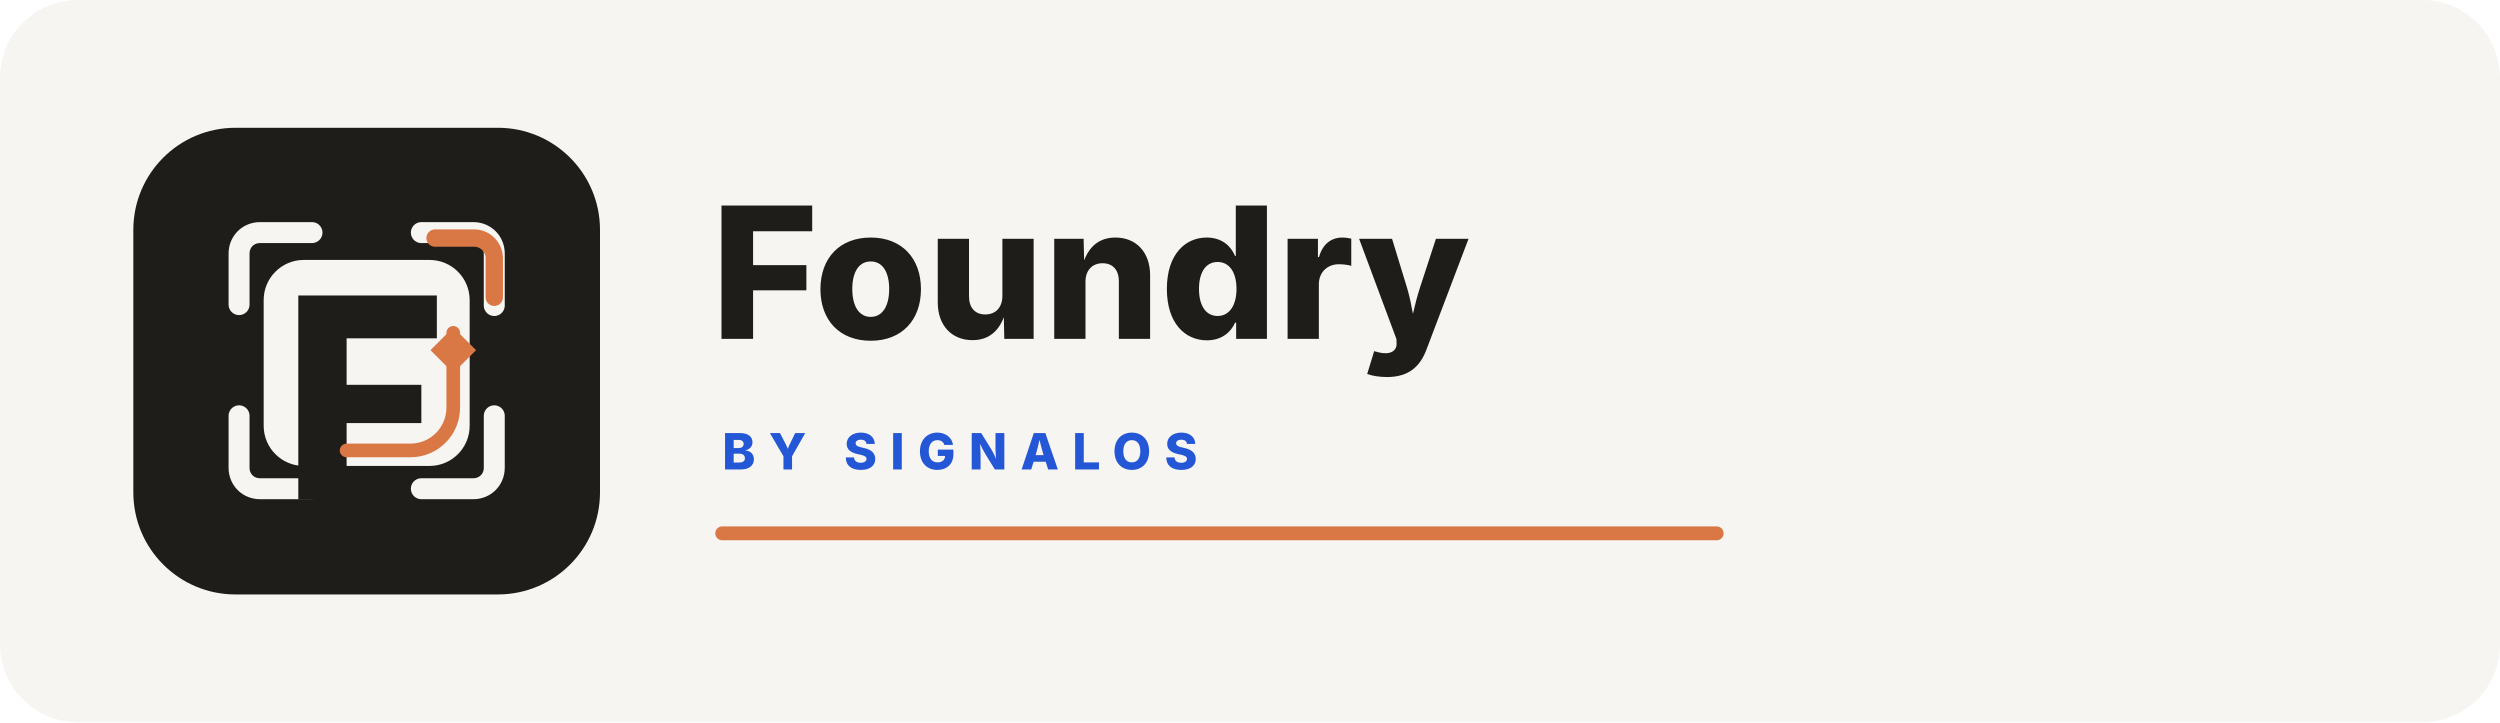
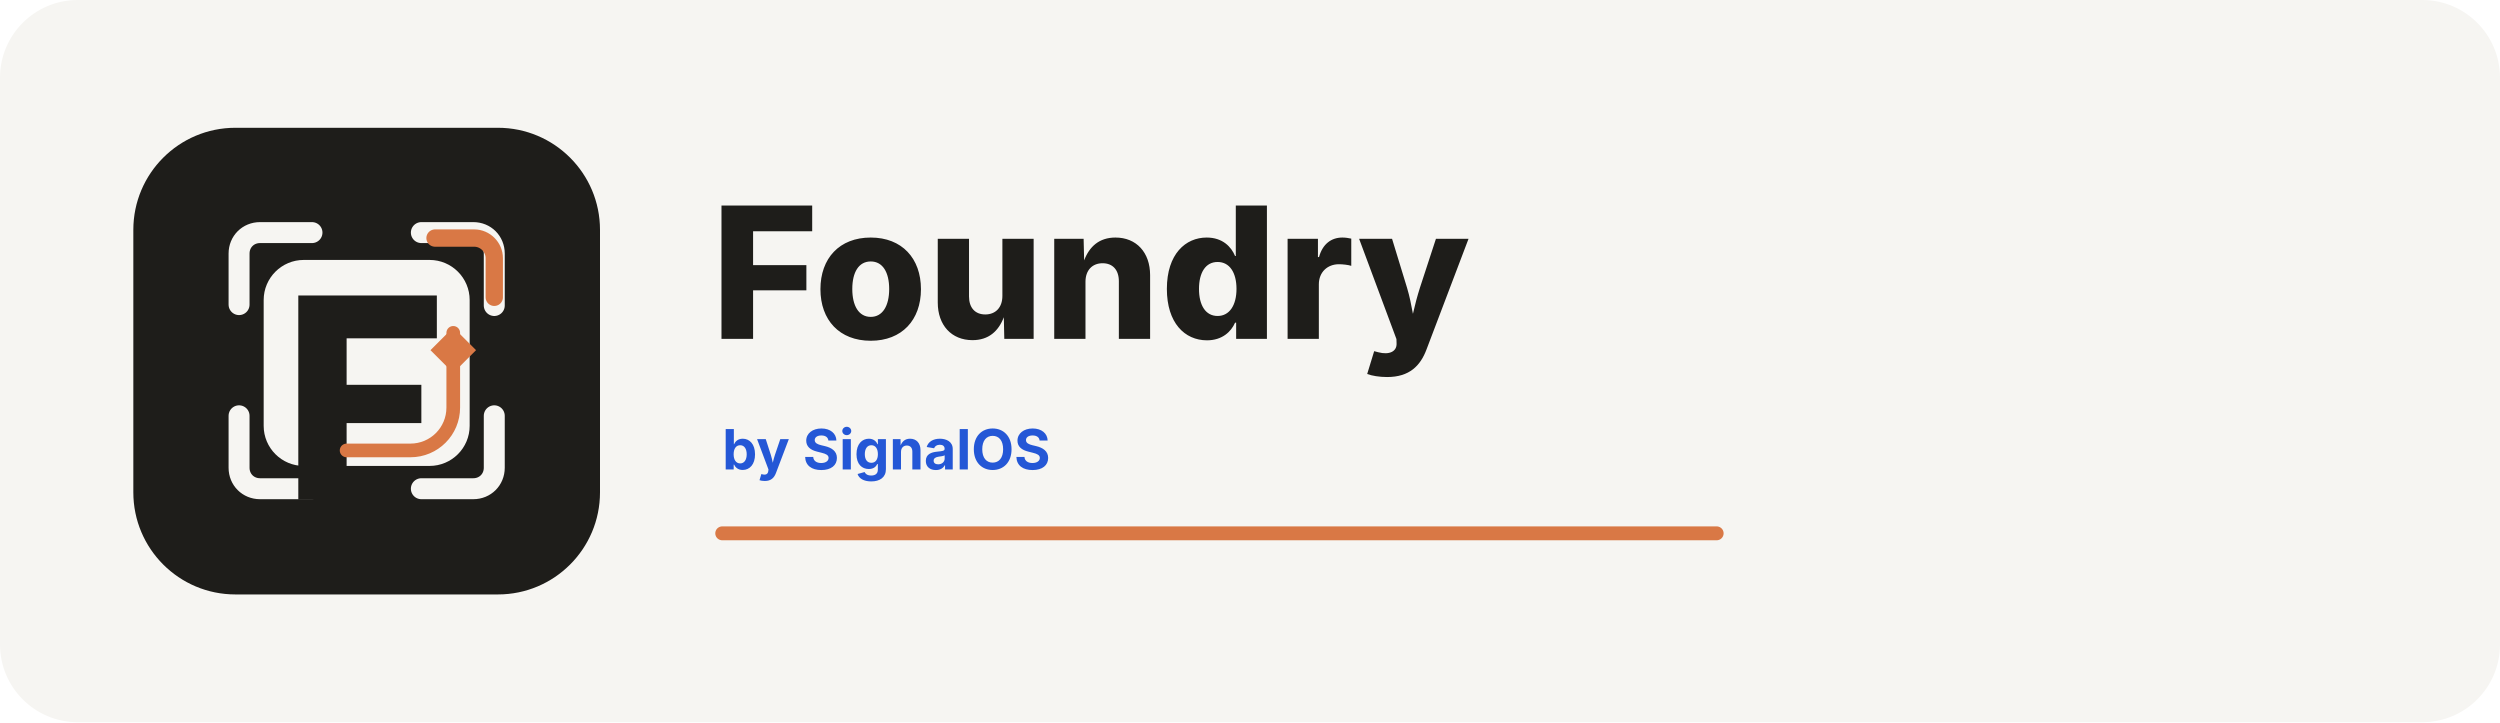
<svg xmlns="http://www.w3.org/2000/svg" viewBox="0 0 900 260" role="img" aria-labelledby="title desc">
  <rect width="900" height="260" rx="28" fill="#f6f5f2" />
  <g transform="translate(48 46) scale(0.328125)">
    <rect width="512" height="512" rx="112" fill="#1e1d1a" />
    <path d="M116 194v-56c0-13 10-23 23-23h57M316 115h57c13 0 23 10 23 23v57M396 316v57c0 13-10 23-23 23h-57M196 396h-57c-13 0-23-10-23-23v-57" fill="none" stroke="#f6f5f2" stroke-width="23" stroke-linecap="round" />
    <rect x="143" y="145" width="226" height="226" rx="44" fill="#f6f5f2" />
    <path d="M181 184h152v47h-99v51h82v42h-82v84h-53V184Z" fill="#1e1d1a" />
    <path d="M331 121h43c12 0 22 10 22 22v43" fill="none" stroke="#d97845" stroke-width="19" stroke-linecap="round" />
    <path d="M351 225v82c0 26-21 47-47 47h-70" fill="none" stroke="#d97845" stroke-width="15" stroke-linecap="round" />
    <path d="M351 219l25 25-25 25-25-25 25-25Z" fill="#d97845" />
  </g>
  <text x="256" y="122" fill="#1e1d1a" font-family="Inter, Avenir Next, Segoe UI, Arial, sans-serif" font-size="66" font-weight="760" letter-spacing="0">Foundry</text>
-   <text x="260" y="169" fill="#2457d6" font-family="Inter, Avenir Next, Segoe UI, Arial, sans-serif" font-size="18" font-weight="760" letter-spacing="4.8">BY SIGNALOS</text>
+   <text x="260" y="169" fill="#2457d6" font-family="Inter, Avenir Next, Segoe UI, Arial, sans-serif" font-size="20" font-weight="720" letter-spacing="0">by SignalOS</text>
  <path d="M260 192h358" stroke="#d97845" stroke-width="5" stroke-linecap="round" />
</svg>
